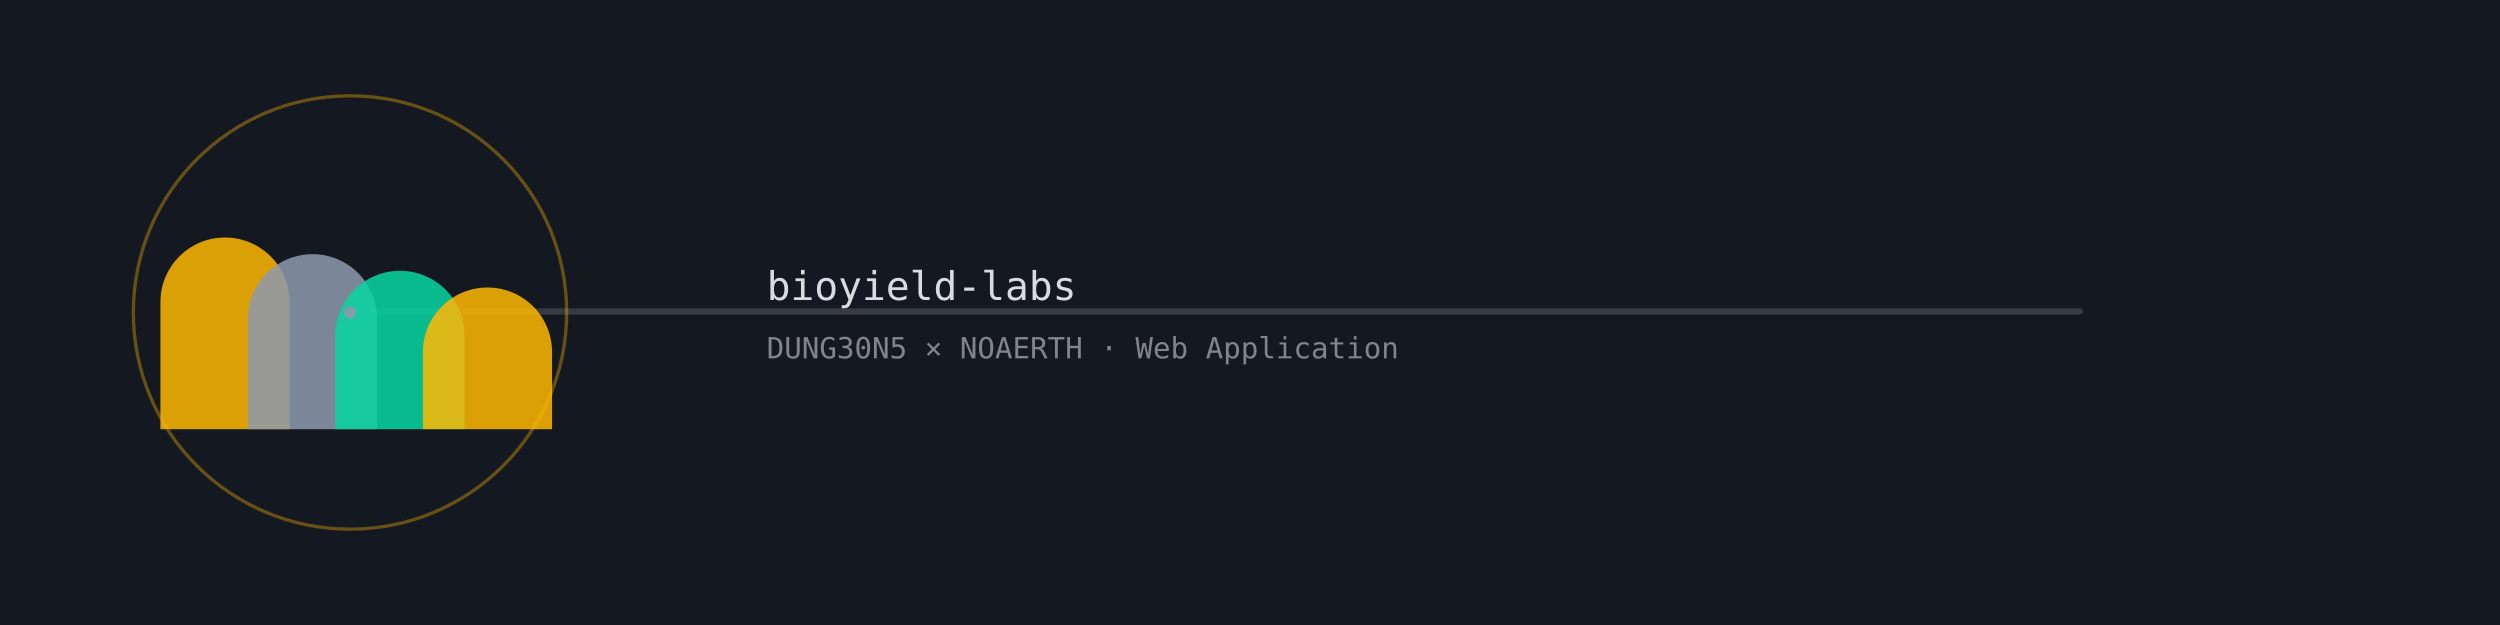
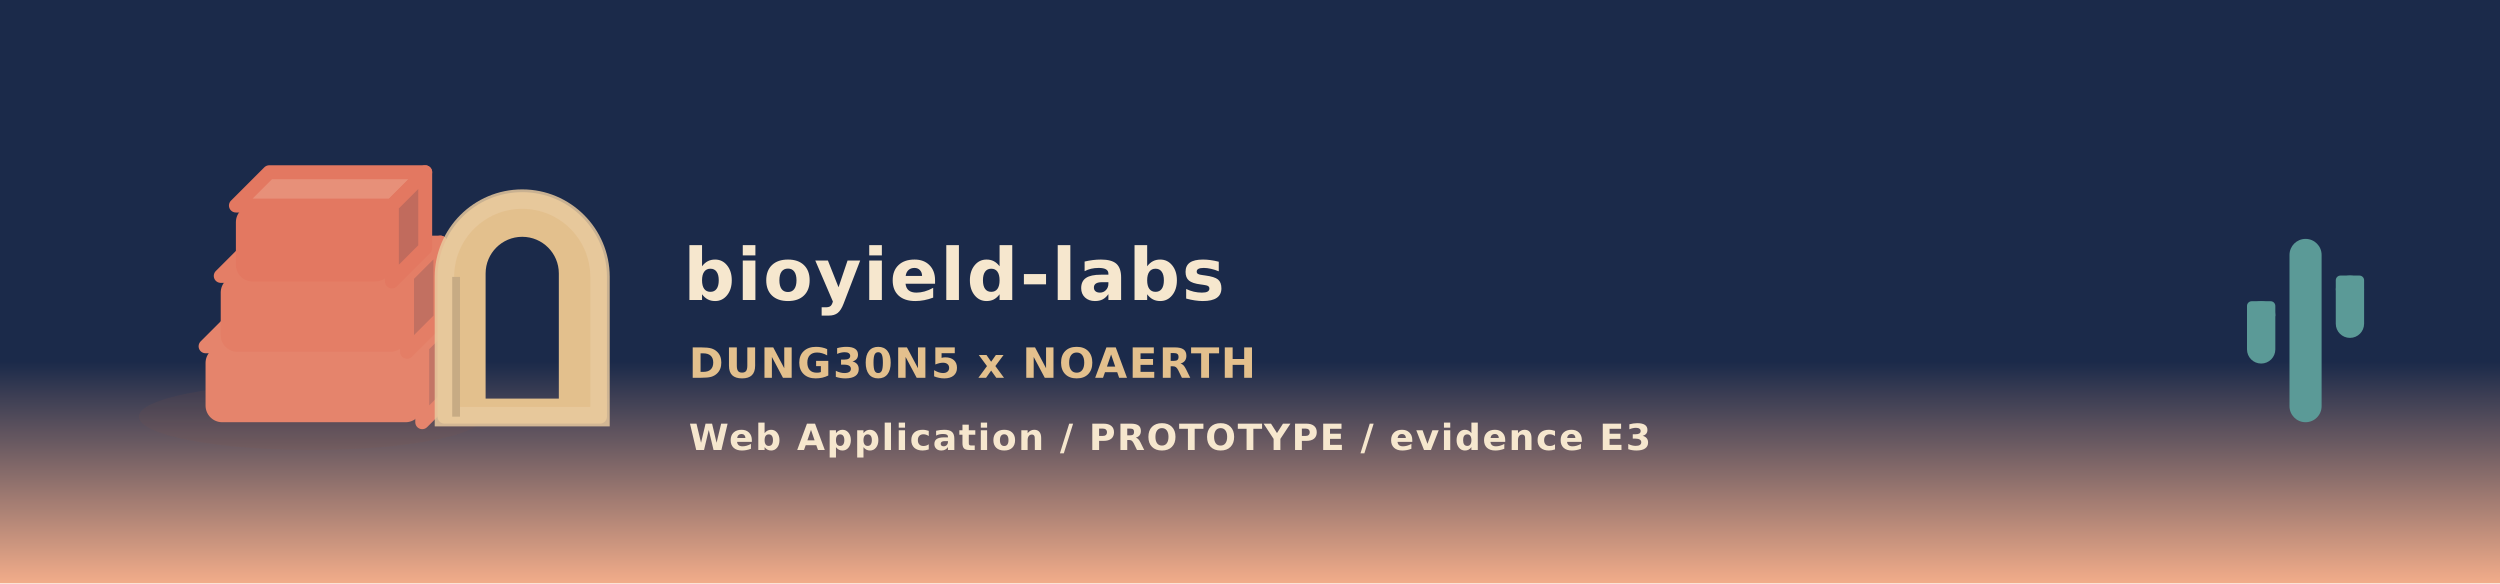
- <svg xmlns="http://www.w3.org/2000/svg" viewBox="0 0 1200 300" width="1200" height="300" role="img" aria-label="bioyield-labs identity object">
-   <rect width="1200" height="300" fill="#141821" />
-   <defs>
-     <linearGradient id="gft" x1="0" y1="0" x2="1" y2="1">
-       <stop offset="0%" stop-color="#ffb703" />
-       <stop offset="100%" stop-color="#8d99ae" />
-     </linearGradient>
-   </defs>
-   <rect x="168.00" y="148.00" width="832.00" height="3.00" rx="2.00" fill="rgba(238,241,246,0.160)" opacity="1.00" />
-   <path d="M77.00,206.00 L77.00,145.00 A31.00,31.00 0 0 1 139.00,145.00 L139.00,206.00 Z" fill="rgba(255,183,3,0.850)" opacity="1.00" />
-   <path d="M119.00,206.00 L119.00,153.00 A31.00,31.00 0 0 1 181.00,153.00 L181.00,206.00 Z" fill="rgba(141,153,174,0.850)" opacity="1.00" />
-   <path d="M161.00,206.00 L161.00,161.00 A31.00,31.00 0 0 1 223.00,161.00 L223.00,206.00 Z" fill="rgba(6,214,160,0.850)" opacity="1.00" />
-   <path d="M203.00,206.00 L203.00,169.00 A31.00,31.00 0 0 1 265.00,169.00 L265.00,206.00 Z" fill="rgba(255,183,3,0.850)" opacity="1.00" />
+ <svg xmlns="http://www.w3.org/2000/svg" width="900" height="210" viewBox="0 0 900 210" role="img" aria-label="bioyield-labs - identity object">
+   <linearGradient id="skyf" x1="0" y1="0" x2="0" y2="1">
+     <stop offset="0" stop-color="#1b2a4a" />
+     <stop offset="0.62" stop-color="#1b2a4a" />
+     <stop offset="1" stop-color="#f3ad8a" />
+   </linearGradient>
+   <rect width="900" height="210" fill="url(#skyf)" />
+   <rect x="0" y="352" width="900" height="-142" fill="#e3c08d" />
+   <rect x="0" y="352" width="900" height="3" fill="#e6c596" />
+   <ellipse cx="112" cy="150" rx="62" ry="12" fill="rgba(138,90,68,0.11)" />
  <g>
-     <circle cx="168.00" cy="150.00" r="104.00" fill="none" stroke="rgba(255,183,3,0.350)" stroke-width="1.60" opacity="1.00" />
-     <animate attributeName="opacity" values="0.25;1.0;0.25" dur="13.4s" begin="0s" repeatCount="indefinite" />
+     <path d="M74,124.67 L152,124.67 L164,112.67 L86,112.67 Z" fill="#e99a82" stroke="#e5846c" stroke-width="5" stroke-linejoin="round" />
+     <path d="M152,124.67 L164,112.67 L164,140 L152,152 Z" fill="#c37566" stroke="#e5846c" stroke-width="5" stroke-linejoin="round" />
+     <rect x="74" y="124.67" width="78" height="27.33" rx="6" fill="#e5846c" />
+     <path d="M79.46,99.33 L146.54,99.33 L158.54,87.33 L91.46,87.33 Z" fill="#e8957d" stroke="#e47e66" stroke-width="5" stroke-linejoin="round" />
+     <path d="M146.54,99.33 L158.54,87.33 L158.54,114.67 L146.54,126.67 Z" fill="#c27061" stroke="#e47e66" stroke-width="5" stroke-linejoin="round" />
+     <rect x="79.46" y="99.33" width="67.08" height="27.33" rx="6" fill="#e47e66" />
+     <path d="M84.92,74 L141.08,74 L153.08,62 L96.92,62 Z" fill="#e79079" stroke="#e37861" stroke-width="5" stroke-linejoin="round" />
+     <path d="M141.08,74 L153.08,62 L153.08,89.33 L141.08,101.33 Z" fill="#c16b5d" stroke="#e37861" stroke-width="5" stroke-linejoin="round" />
+     <rect x="84.92" y="74" width="56.16" height="27.33" rx="6" fill="#e37861" />
+     <animate attributeName="opacity" values="0.72;1;0.72" dur="6s" begin="0s" repeatCount="indefinite" />
  </g>
-   <circle cx="168" cy="150" r="3" fill="rgba(141,153,174,0.900)">
-     <animate attributeName="opacity" values="0.35;0.95;0.35" dur="13.4s" begin="0s" repeatCount="indefinite" />
-   </circle>
-   <text x="368" y="144" font-family="ui-monospace,Menlo,monospace" font-size="19" fill="rgba(238,241,246,0.900)">bioyield-labs</text>
-   <text x="368" y="172" font-family="ui-monospace,Menlo,monospace" font-size="14" fill="rgba(238,241,246,0.500)">DUNG30N5 × NOAERTH · Web Application</text>
+   <path d="M160,150 L160,99.68 A28,28 0 0 1 216,99.68 L216,150 Z M172.32,146 L172.32,98.43 A15.68,15.68 0 0 1 203.68,98.43 L203.68,146 Z" fill="#e3c08d" fill-rule="evenodd" stroke="#e3c08d" stroke-width="5" stroke-linejoin="round" />
+   <path d="M160,150 L160,99.68 A28,28 0 0 1 216,99.68 L216,150 Z" fill="none" stroke="#e8c99d" stroke-width="7" stroke-linecap="round" opacity="0.85" />
+   <rect x="162.8" y="99.68" width="2.8" height="50.32" fill="#c7ab84" />
+   <text x="246" y="108" font-family="Verdana,DejaVu Sans,sans-serif" font-size="26" font-weight="700" letter-spacing="0.6" fill="#f6e7ce" text-anchor="start">bioyield-labs</text>
+   <text x="248" y="136" font-family="Verdana,DejaVu Sans,sans-serif" font-size="15" font-weight="700" letter-spacing="0.6" fill="#e3c08d" text-anchor="start">DUNG30N5 x NOAERTH</text>
+   <text x="248" y="162" font-family="Verdana,DejaVu Sans,sans-serif" font-size="13" font-weight="700" letter-spacing="0.6" fill="#f6e7ce" text-anchor="start">Web Application  /  PROTOTYPE  /  evidence E3</text>
+   <rect x="824.22" y="86" width="11.56" height="66" rx="5.78" fill="#5b9a97" />
+   <rect x="808.92" y="108.44" width="10.2" height="22.44" rx="5.1" fill="#5b9a97" />
+   <rect x="808.92" y="108.44" width="10.2" height="6.6" rx="1.7" fill="#5b9a97" />
+   <rect x="840.88" y="99.2" width="10.2" height="22.44" rx="5.1" fill="#5b9a97" />
+   <rect x="840.88" y="99.2" width="10.2" height="6.6" rx="1.7" fill="#5b9a97" />
</svg>
